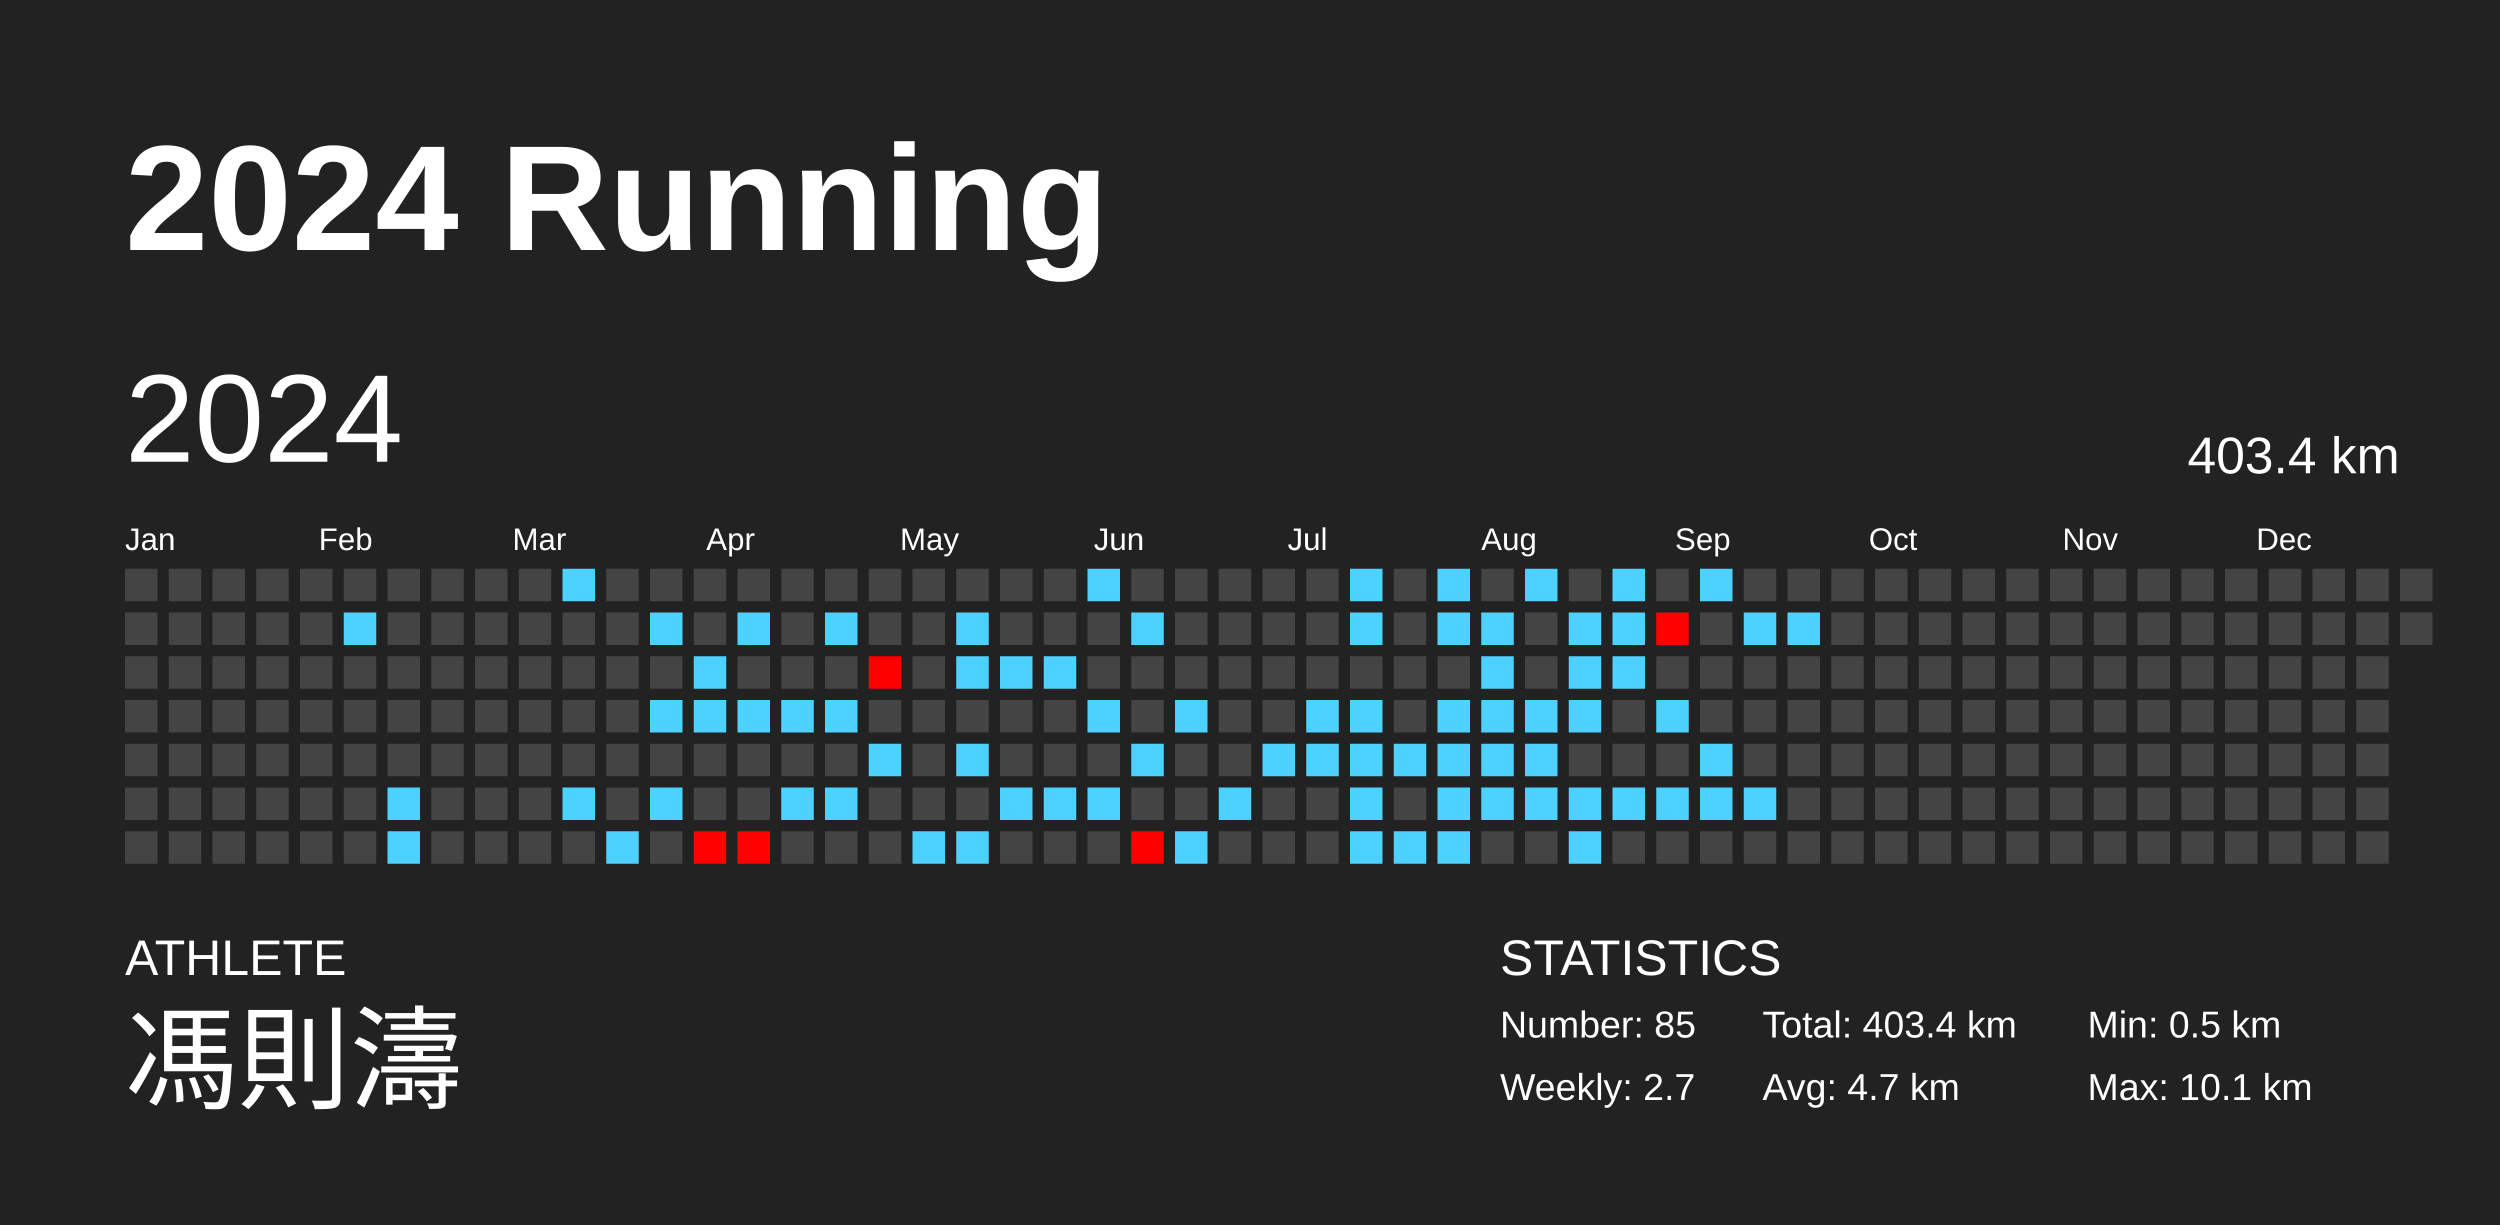
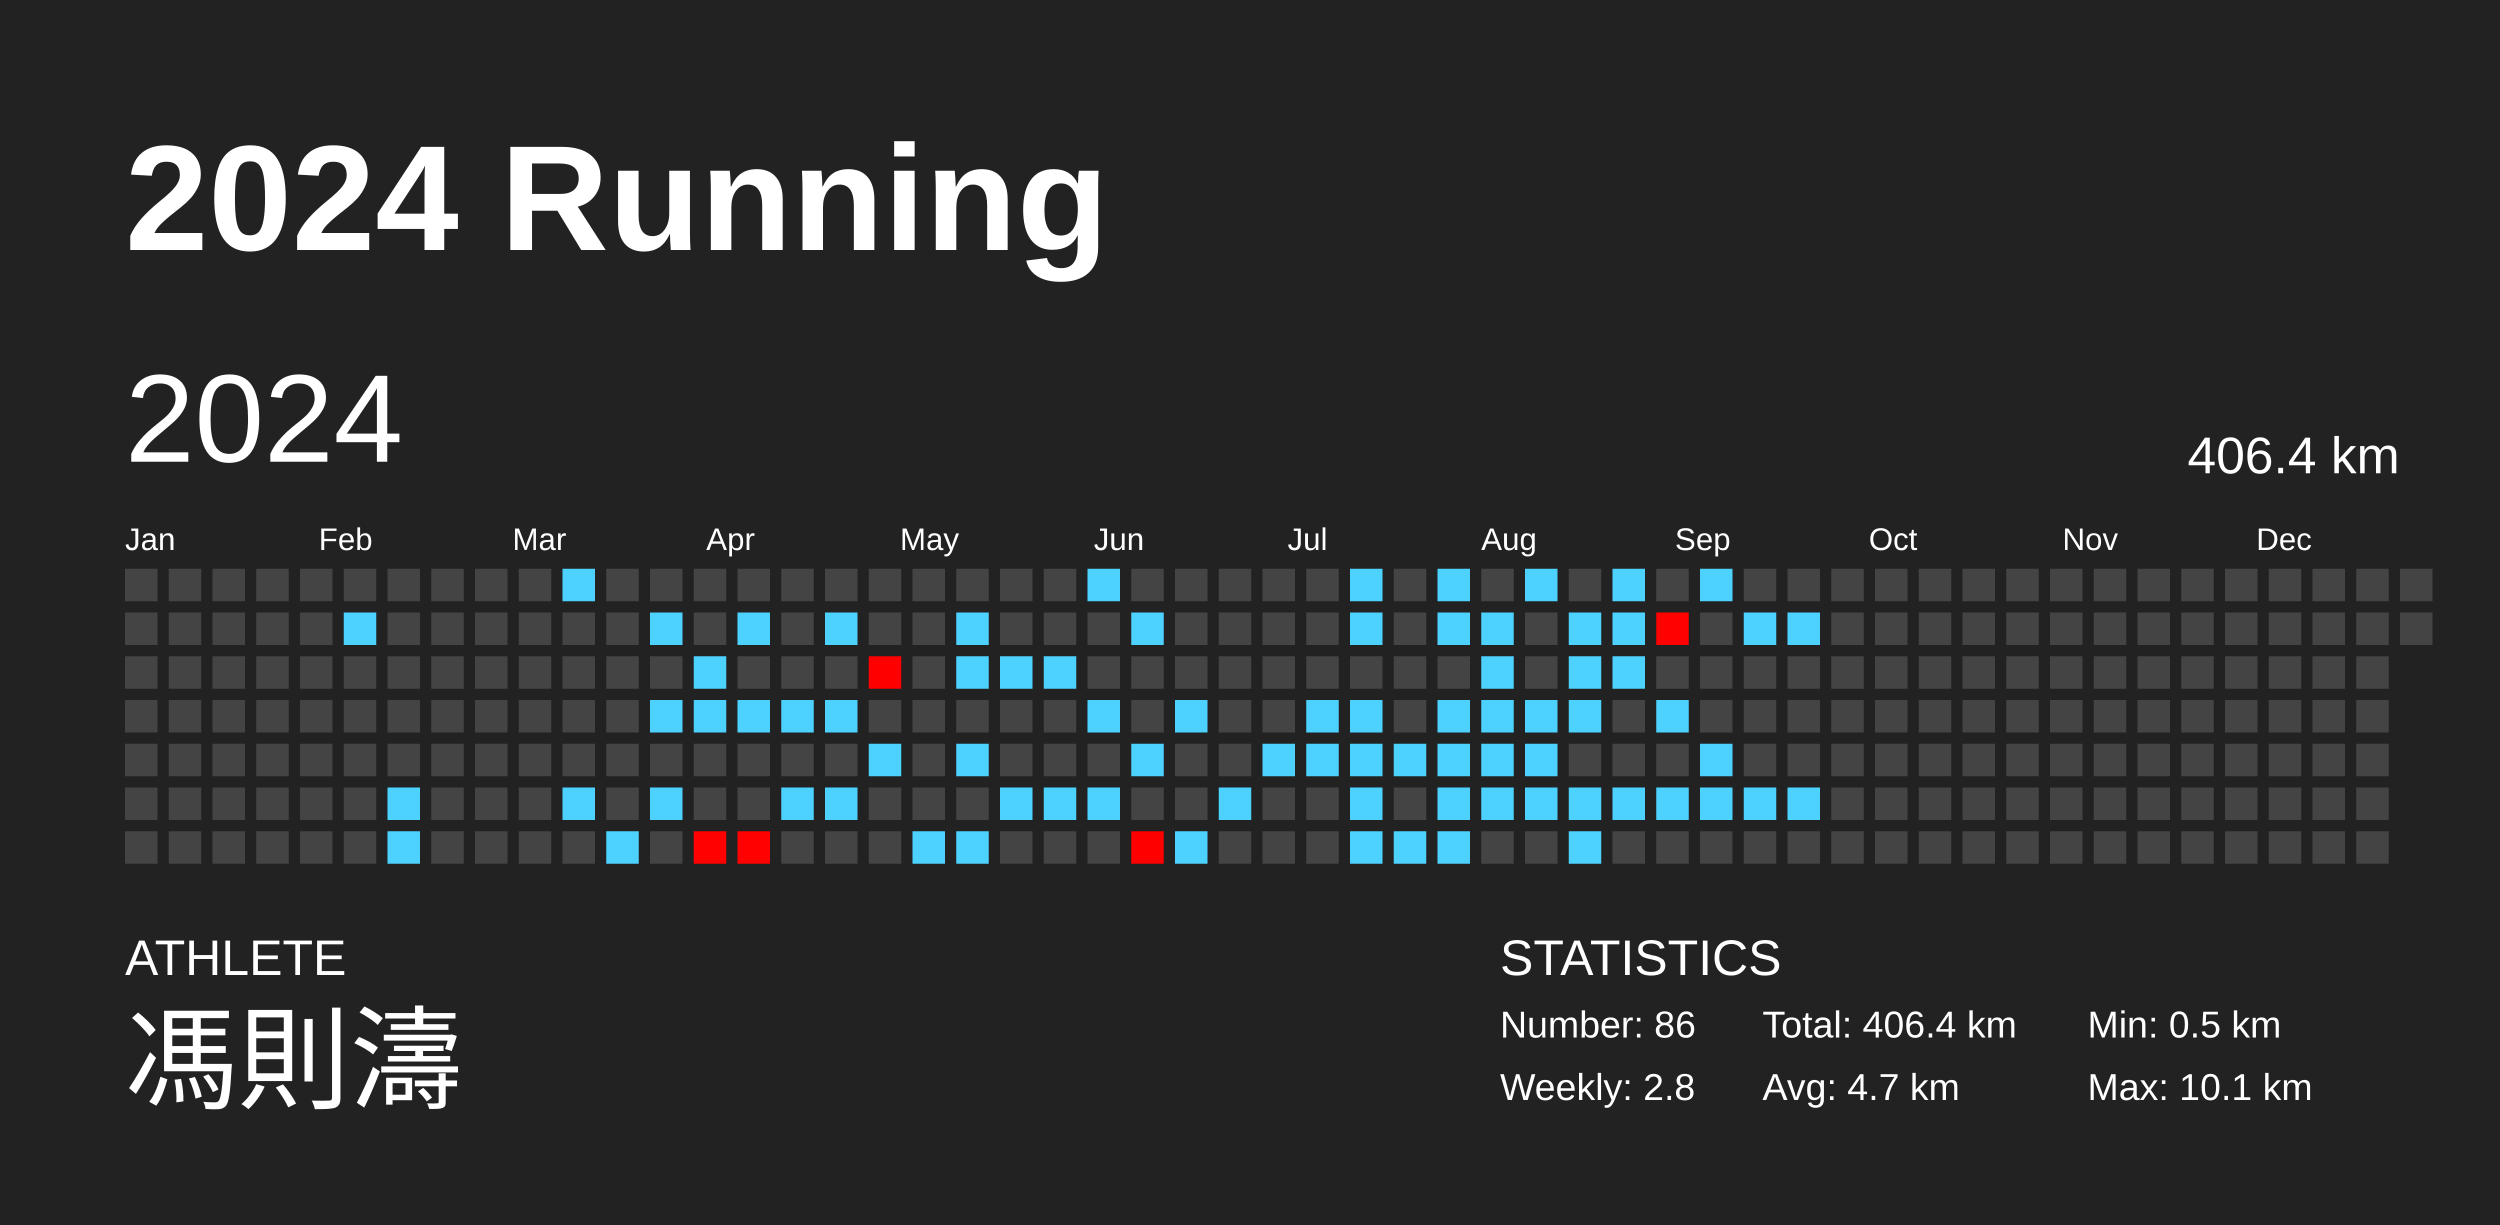
<svg xmlns="http://www.w3.org/2000/svg" baseProfile="full" height="98mm" version="1.1" viewBox="0,0,200,98" width="200mm">
  <defs />
  <rect fill="#222222" height="98" width="200" x="0" y="0" />
  <text fill="#FFFFFF" style="font-size:12px; font-family:Arial; font-weight:bold;" x="10" y="20">2024 Running</text>
  <text fill="#FFFFFF" style="font-size:4px; font-family:Arial" x="10" y="78">ATHLETE</text>
  <text fill="#FFFFFF" style="font-size:9px; font-family:Arial" x="10" y="88">馮則濤</text>
  <text fill="#FFFFFF" style="font-size:4px; font-family:Arial" x="120" y="78">STATISTICS</text>
-   <text fill="#FFFFFF" style="font-size:3px; font-family:Arial" x="120" y="83">Number: 85</text>
-   <text fill="#FFFFFF" style="font-size:3px; font-family:Arial" x="120" y="88">Weekly: 2.7</text>
-   <text fill="#FFFFFF" style="font-size:3px; font-family:Arial" x="141" y="83">Total: 403.4 km</text>
+   <text fill="#FFFFFF" style="font-size:3px; font-family:Arial" x="120" y="83">Number: 86</text>
+   <text fill="#FFFFFF" style="font-size:3px; font-family:Arial" x="120" y="88">Weekly: 2.8</text>
+   <text fill="#FFFFFF" style="font-size:3px; font-family:Arial" x="141" y="83">Total: 406.4 km</text>
  <text fill="#FFFFFF" style="font-size:3px; font-family:Arial" x="141" y="88">Avg: 4.7 km</text>
  <text fill="#FFFFFF" style="font-size:3px; font-family:Arial" x="167" y="83">Min: 0.5 km</text>
  <text fill="#FFFFFF" style="font-size:3px; font-family:Arial" x="167" y="88">Max: 10.1 km</text>
  <text dominant-baseline="hanging" fill="#FFFFFF" style="font-size:10.0px; font-family:Arial;" x="10" y="30">2024</text>
-   <text dominant-baseline="hanging" fill="#FFFFFF" style="font-size:4.125px; font-family:Arial;" x="175" y="35">403.4 km</text>
+   <text dominant-baseline="hanging" fill="#FFFFFF" style="font-size:4.125px; font-family:Arial;" x="175" y="35">406.4 km</text>
  <text fill="#FFFFFF" style="font-size:2.5px; font-family:Arial" x="10.0" y="44">Jan</text>
  <text fill="#FFFFFF" style="font-size:2.5px; font-family:Arial" x="25.5" y="44">Feb</text>
  <text fill="#FFFFFF" style="font-size:2.5px; font-family:Arial" x="41.0" y="44">Mar</text>
  <text fill="#FFFFFF" style="font-size:2.5px; font-family:Arial" x="56.5" y="44">Apr</text>
  <text fill="#FFFFFF" style="font-size:2.5px; font-family:Arial" x="72.0" y="44">May</text>
  <text fill="#FFFFFF" style="font-size:2.5px; font-family:Arial" x="87.5" y="44">Jun</text>
  <text fill="#FFFFFF" style="font-size:2.5px; font-family:Arial" x="103.0" y="44">Jul</text>
  <text fill="#FFFFFF" style="font-size:2.5px; font-family:Arial" x="118.5" y="44">Aug</text>
  <text fill="#FFFFFF" style="font-size:2.5px; font-family:Arial" x="134.0" y="44">Sep</text>
  <text fill="#FFFFFF" style="font-size:2.5px; font-family:Arial" x="149.5" y="44">Oct</text>
  <text fill="#FFFFFF" style="font-size:2.5px; font-family:Arial" x="165.0" y="44">Nov</text>
  <text fill="#FFFFFF" style="font-size:2.5px; font-family:Arial" x="180.5" y="44">Dec</text>
  <rect fill="#444444" height="2.6" width="2.6" x="10.0" y="45.5" />
  <rect fill="#444444" height="2.6" width="2.6" x="10.0" y="49.0" />
  <rect fill="#444444" height="2.6" width="2.6" x="10.0" y="52.5" />
  <rect fill="#444444" height="2.6" width="2.6" x="10.0" y="56.0" />
  <rect fill="#444444" height="2.6" width="2.6" x="10.0" y="59.5" />
  <rect fill="#444444" height="2.6" width="2.6" x="10.0" y="63.0" />
  <rect fill="#444444" height="2.6" width="2.6" x="10.0" y="66.5" />
  <rect fill="#444444" height="2.6" width="2.6" x="13.5" y="45.5" />
  <rect fill="#444444" height="2.6" width="2.6" x="13.5" y="49.0" />
  <rect fill="#444444" height="2.6" width="2.6" x="13.5" y="52.5" />
  <rect fill="#444444" height="2.6" width="2.6" x="13.5" y="56.0" />
  <rect fill="#444444" height="2.6" width="2.6" x="13.5" y="59.5" />
  <rect fill="#444444" height="2.6" width="2.6" x="13.5" y="63.0" />
  <rect fill="#444444" height="2.6" width="2.6" x="13.5" y="66.5" />
  <rect fill="#444444" height="2.6" width="2.6" x="17.0" y="45.5" />
  <rect fill="#444444" height="2.6" width="2.6" x="17.0" y="49.0" />
  <rect fill="#444444" height="2.6" width="2.6" x="17.0" y="52.5" />
  <rect fill="#444444" height="2.6" width="2.6" x="17.0" y="56.0" />
  <rect fill="#444444" height="2.6" width="2.6" x="17.0" y="59.5" />
  <rect fill="#444444" height="2.6" width="2.6" x="17.0" y="63.0" />
  <rect fill="#444444" height="2.6" width="2.6" x="17.0" y="66.5" />
  <rect fill="#444444" height="2.6" width="2.6" x="20.5" y="45.5" />
  <rect fill="#444444" height="2.6" width="2.6" x="20.5" y="49.0" />
  <rect fill="#444444" height="2.6" width="2.6" x="20.5" y="52.5" />
  <rect fill="#444444" height="2.6" width="2.6" x="20.5" y="56.0" />
  <rect fill="#444444" height="2.6" width="2.6" x="20.5" y="59.5" />
  <rect fill="#444444" height="2.6" width="2.6" x="20.5" y="63.0" />
  <rect fill="#444444" height="2.6" width="2.6" x="20.5" y="66.5" />
  <rect fill="#444444" height="2.6" width="2.6" x="24.0" y="45.5" />
  <rect fill="#444444" height="2.6" width="2.6" x="24.0" y="49.0" />
  <rect fill="#444444" height="2.6" width="2.6" x="24.0" y="52.5" />
  <rect fill="#444444" height="2.6" width="2.6" x="24.0" y="56.0" />
  <rect fill="#444444" height="2.6" width="2.6" x="24.0" y="59.5" />
  <rect fill="#444444" height="2.6" width="2.6" x="24.0" y="63.0" />
  <rect fill="#444444" height="2.6" width="2.6" x="24.0" y="66.5" />
  <rect fill="#444444" height="2.6" width="2.6" x="27.5" y="45.5" />
  <rect fill="#4dd2ff" height="2.6" width="2.6" x="27.5" y="49.0" />
  <rect fill="#444444" height="2.6" width="2.6" x="27.5" y="52.5" />
  <rect fill="#444444" height="2.6" width="2.6" x="27.5" y="56.0" />
  <rect fill="#444444" height="2.6" width="2.6" x="27.5" y="59.5" />
  <rect fill="#444444" height="2.6" width="2.6" x="27.5" y="63.0" />
  <rect fill="#444444" height="2.6" width="2.6" x="27.5" y="66.5" />
  <rect fill="#444444" height="2.6" width="2.6" x="31.0" y="45.5" />
  <rect fill="#444444" height="2.6" width="2.6" x="31.0" y="49.0" />
  <rect fill="#444444" height="2.6" width="2.6" x="31.0" y="52.5" />
  <rect fill="#444444" height="2.6" width="2.6" x="31.0" y="56.0" />
  <rect fill="#444444" height="2.6" width="2.6" x="31.0" y="59.5" />
  <rect fill="#4dd2ff" height="2.6" width="2.6" x="31.0" y="63.0" />
  <rect fill="#4dd2ff" height="2.6" width="2.6" x="31.0" y="66.5" />
  <rect fill="#444444" height="2.6" width="2.6" x="34.5" y="45.5" />
  <rect fill="#444444" height="2.6" width="2.6" x="34.5" y="49.0" />
  <rect fill="#444444" height="2.6" width="2.6" x="34.5" y="52.5" />
  <rect fill="#444444" height="2.6" width="2.6" x="34.5" y="56.0" />
  <rect fill="#444444" height="2.6" width="2.6" x="34.5" y="59.5" />
  <rect fill="#444444" height="2.6" width="2.6" x="34.5" y="63.0" />
  <rect fill="#444444" height="2.6" width="2.6" x="34.5" y="66.5" />
  <rect fill="#444444" height="2.6" width="2.6" x="38.0" y="45.5" />
  <rect fill="#444444" height="2.6" width="2.6" x="38.0" y="49.0" />
  <rect fill="#444444" height="2.6" width="2.6" x="38.0" y="52.5" />
  <rect fill="#444444" height="2.6" width="2.6" x="38.0" y="56.0" />
  <rect fill="#444444" height="2.6" width="2.6" x="38.0" y="59.5" />
  <rect fill="#444444" height="2.6" width="2.6" x="38.0" y="63.0" />
  <rect fill="#444444" height="2.6" width="2.6" x="38.0" y="66.5" />
  <rect fill="#444444" height="2.6" width="2.6" x="41.5" y="45.5" />
  <rect fill="#444444" height="2.6" width="2.6" x="41.5" y="49.0" />
  <rect fill="#444444" height="2.6" width="2.6" x="41.5" y="52.5" />
  <rect fill="#444444" height="2.6" width="2.6" x="41.5" y="56.0" />
  <rect fill="#444444" height="2.6" width="2.6" x="41.5" y="59.5" />
  <rect fill="#444444" height="2.6" width="2.6" x="41.5" y="63.0" />
  <rect fill="#444444" height="2.6" width="2.6" x="41.5" y="66.5" />
  <rect fill="#4dd2ff" height="2.6" width="2.6" x="45.0" y="45.5" />
  <rect fill="#444444" height="2.6" width="2.6" x="45.0" y="49.0" />
  <rect fill="#444444" height="2.6" width="2.6" x="45.0" y="52.5" />
  <rect fill="#444444" height="2.6" width="2.6" x="45.0" y="56.0" />
  <rect fill="#444444" height="2.6" width="2.6" x="45.0" y="59.5" />
  <rect fill="#4dd2ff" height="2.6" width="2.6" x="45.0" y="63.0" />
  <rect fill="#444444" height="2.6" width="2.6" x="45.0" y="66.5" />
  <rect fill="#444444" height="2.6" width="2.6" x="48.5" y="45.5" />
  <rect fill="#444444" height="2.6" width="2.6" x="48.5" y="49.0" />
  <rect fill="#444444" height="2.6" width="2.6" x="48.5" y="52.5" />
  <rect fill="#444444" height="2.6" width="2.6" x="48.5" y="56.0" />
  <rect fill="#444444" height="2.6" width="2.6" x="48.5" y="59.5" />
  <rect fill="#444444" height="2.6" width="2.6" x="48.5" y="63.0" />
  <rect fill="#4dd2ff" height="2.6" width="2.6" x="48.5" y="66.5" />
  <rect fill="#444444" height="2.6" width="2.6" x="52.0" y="45.5" />
  <rect fill="#4dd2ff" height="2.6" width="2.6" x="52.0" y="49.0" />
  <rect fill="#444444" height="2.6" width="2.6" x="52.0" y="52.5" />
  <rect fill="#4dd2ff" height="2.6" width="2.6" x="52.0" y="56.0" />
  <rect fill="#444444" height="2.6" width="2.6" x="52.0" y="59.5" />
  <rect fill="#4dd2ff" height="2.6" width="2.6" x="52.0" y="63.0" />
  <rect fill="#444444" height="2.6" width="2.6" x="52.0" y="66.5" />
  <rect fill="#444444" height="2.6" width="2.6" x="55.5" y="45.5" />
  <rect fill="#444444" height="2.6" width="2.6" x="55.5" y="49.0" />
  <rect fill="#4dd2ff" height="2.6" width="2.6" x="55.5" y="52.5" />
  <rect fill="#4dd2ff" height="2.6" width="2.6" x="55.5" y="56.0" />
  <rect fill="#444444" height="2.6" width="2.6" x="55.5" y="59.5" />
  <rect fill="#444444" height="2.6" width="2.6" x="55.5" y="63.0" />
  <rect fill="#ff0100" height="2.6" width="2.6" x="55.5" y="66.5" />
  <rect fill="#444444" height="2.6" width="2.6" x="59.0" y="45.5" />
  <rect fill="#4dd2ff" height="2.6" width="2.6" x="59.0" y="49.0" />
  <rect fill="#444444" height="2.6" width="2.6" x="59.0" y="52.5" />
  <rect fill="#4dd2ff" height="2.6" width="2.6" x="59.0" y="56.0" />
  <rect fill="#444444" height="2.6" width="2.6" x="59.0" y="59.5" />
  <rect fill="#444444" height="2.6" width="2.6" x="59.0" y="63.0" />
  <rect fill="#ff0100" height="2.6" width="2.6" x="59.0" y="66.5" />
  <rect fill="#444444" height="2.6" width="2.6" x="62.5" y="45.5" />
  <rect fill="#444444" height="2.6" width="2.6" x="62.5" y="49.0" />
  <rect fill="#444444" height="2.6" width="2.6" x="62.5" y="52.5" />
  <rect fill="#4dd2ff" height="2.6" width="2.6" x="62.5" y="56.0" />
  <rect fill="#444444" height="2.6" width="2.6" x="62.5" y="59.5" />
  <rect fill="#4dd2ff" height="2.6" width="2.6" x="62.5" y="63.0" />
  <rect fill="#444444" height="2.6" width="2.6" x="62.5" y="66.5" />
  <rect fill="#444444" height="2.6" width="2.6" x="66.0" y="45.5" />
  <rect fill="#4dd2ff" height="2.6" width="2.6" x="66.0" y="49.0" />
  <rect fill="#444444" height="2.6" width="2.6" x="66.0" y="52.5" />
  <rect fill="#4dd2ff" height="2.6" width="2.6" x="66.0" y="56.0" />
  <rect fill="#444444" height="2.6" width="2.6" x="66.0" y="59.5" />
  <rect fill="#4dd2ff" height="2.6" width="2.6" x="66.0" y="63.0" />
  <rect fill="#444444" height="2.6" width="2.6" x="66.0" y="66.5" />
  <rect fill="#444444" height="2.6" width="2.6" x="69.5" y="45.5" />
  <rect fill="#444444" height="2.6" width="2.6" x="69.5" y="49.0" />
  <rect fill="#ff0000" height="2.6" width="2.6" x="69.5" y="52.5" />
  <rect fill="#444444" height="2.6" width="2.6" x="69.5" y="56.0" />
  <rect fill="#4dd2ff" height="2.6" width="2.6" x="69.5" y="59.5" />
  <rect fill="#444444" height="2.6" width="2.6" x="69.5" y="63.0" />
  <rect fill="#444444" height="2.6" width="2.6" x="69.5" y="66.5" />
  <rect fill="#444444" height="2.6" width="2.6" x="73.0" y="45.5" />
  <rect fill="#444444" height="2.6" width="2.6" x="73.0" y="49.0" />
  <rect fill="#444444" height="2.6" width="2.6" x="73.0" y="52.5" />
  <rect fill="#444444" height="2.6" width="2.6" x="73.0" y="56.0" />
  <rect fill="#444444" height="2.6" width="2.6" x="73.0" y="59.5" />
  <rect fill="#444444" height="2.6" width="2.6" x="73.0" y="63.0" />
  <rect fill="#4dd2ff" height="2.6" width="2.6" x="73.0" y="66.5" />
  <rect fill="#444444" height="2.6" width="2.6" x="76.5" y="45.5" />
  <rect fill="#4dd2ff" height="2.6" width="2.6" x="76.5" y="49.0" />
  <rect fill="#4dd2ff" height="2.6" width="2.6" x="76.5" y="52.5" />
  <rect fill="#444444" height="2.6" width="2.6" x="76.5" y="56.0" />
  <rect fill="#4dd2ff" height="2.6" width="2.6" x="76.5" y="59.5" />
  <rect fill="#444444" height="2.6" width="2.6" x="76.5" y="63.0" />
  <rect fill="#4dd2ff" height="2.6" width="2.6" x="76.5" y="66.5" />
  <rect fill="#444444" height="2.6" width="2.6" x="80.0" y="45.5" />
  <rect fill="#444444" height="2.6" width="2.6" x="80.0" y="49.0" />
  <rect fill="#4dd2ff" height="2.6" width="2.6" x="80.0" y="52.5" />
  <rect fill="#444444" height="2.6" width="2.6" x="80.0" y="56.0" />
  <rect fill="#444444" height="2.6" width="2.6" x="80.0" y="59.5" />
  <rect fill="#4dd2ff" height="2.6" width="2.6" x="80.0" y="63.0" />
  <rect fill="#444444" height="2.6" width="2.6" x="80.0" y="66.5" />
  <rect fill="#444444" height="2.6" width="2.6" x="83.5" y="45.5" />
  <rect fill="#444444" height="2.6" width="2.6" x="83.5" y="49.0" />
  <rect fill="#4dd2ff" height="2.6" width="2.6" x="83.5" y="52.5" />
  <rect fill="#444444" height="2.6" width="2.6" x="83.5" y="56.0" />
  <rect fill="#444444" height="2.6" width="2.6" x="83.5" y="59.5" />
  <rect fill="#4dd2ff" height="2.6" width="2.6" x="83.5" y="63.0" />
  <rect fill="#444444" height="2.6" width="2.6" x="83.5" y="66.5" />
  <rect fill="#4dd2ff" height="2.6" width="2.6" x="87.0" y="45.5" />
  <rect fill="#444444" height="2.6" width="2.6" x="87.0" y="49.0" />
  <rect fill="#444444" height="2.6" width="2.6" x="87.0" y="52.5" />
  <rect fill="#4dd2ff" height="2.6" width="2.6" x="87.0" y="56.0" />
  <rect fill="#444444" height="2.6" width="2.6" x="87.0" y="59.5" />
  <rect fill="#4dd2ff" height="2.6" width="2.6" x="87.0" y="63.0" />
  <rect fill="#444444" height="2.6" width="2.6" x="87.0" y="66.5" />
  <rect fill="#444444" height="2.6" width="2.6" x="90.5" y="45.5" />
  <rect fill="#4dd2ff" height="2.6" width="2.6" x="90.5" y="49.0" />
  <rect fill="#444444" height="2.6" width="2.6" x="90.5" y="52.5" />
  <rect fill="#444444" height="2.6" width="2.6" x="90.5" y="56.0" />
  <rect fill="#4dd2ff" height="2.6" width="2.6" x="90.5" y="59.5" />
  <rect fill="#444444" height="2.6" width="2.6" x="90.5" y="63.0" />
  <rect fill="#ff0000" height="2.6" width="2.6" x="90.5" y="66.5" />
  <rect fill="#444444" height="2.6" width="2.6" x="94.0" y="45.5" />
  <rect fill="#444444" height="2.6" width="2.6" x="94.0" y="49.0" />
  <rect fill="#444444" height="2.6" width="2.6" x="94.0" y="52.5" />
  <rect fill="#4dd2ff" height="2.6" width="2.6" x="94.0" y="56.0" />
  <rect fill="#444444" height="2.6" width="2.6" x="94.0" y="59.5" />
  <rect fill="#444444" height="2.6" width="2.6" x="94.0" y="63.0" />
  <rect fill="#4dd2ff" height="2.6" width="2.6" x="94.0" y="66.5" />
  <rect fill="#444444" height="2.6" width="2.6" x="97.5" y="45.5" />
  <rect fill="#444444" height="2.6" width="2.6" x="97.5" y="49.0" />
  <rect fill="#444444" height="2.6" width="2.6" x="97.5" y="52.5" />
  <rect fill="#444444" height="2.6" width="2.6" x="97.5" y="56.0" />
  <rect fill="#444444" height="2.6" width="2.6" x="97.5" y="59.5" />
  <rect fill="#4dd2ff" height="2.6" width="2.6" x="97.5" y="63.0" />
  <rect fill="#444444" height="2.6" width="2.6" x="97.5" y="66.5" />
  <rect fill="#444444" height="2.6" width="2.6" x="101.0" y="45.5" />
  <rect fill="#444444" height="2.6" width="2.6" x="101.0" y="49.0" />
  <rect fill="#444444" height="2.6" width="2.6" x="101.0" y="52.5" />
  <rect fill="#444444" height="2.6" width="2.6" x="101.0" y="56.0" />
  <rect fill="#4dd2ff" height="2.6" width="2.6" x="101.0" y="59.5" />
  <rect fill="#444444" height="2.6" width="2.6" x="101.0" y="63.0" />
  <rect fill="#444444" height="2.6" width="2.6" x="101.0" y="66.5" />
  <rect fill="#444444" height="2.6" width="2.6" x="104.5" y="45.5" />
  <rect fill="#444444" height="2.6" width="2.6" x="104.5" y="49.0" />
  <rect fill="#444444" height="2.6" width="2.6" x="104.5" y="52.5" />
  <rect fill="#4dd2ff" height="2.6" width="2.6" x="104.5" y="56.0" />
  <rect fill="#4dd2ff" height="2.6" width="2.6" x="104.5" y="59.5" />
  <rect fill="#444444" height="2.6" width="2.6" x="104.5" y="63.0" />
  <rect fill="#444444" height="2.6" width="2.6" x="104.5" y="66.5" />
  <rect fill="#4dd2ff" height="2.6" width="2.6" x="108.0" y="45.5" />
  <rect fill="#4dd2ff" height="2.6" width="2.6" x="108.0" y="49.0" />
  <rect fill="#444444" height="2.6" width="2.6" x="108.0" y="52.5" />
  <rect fill="#4dd2ff" height="2.6" width="2.6" x="108.0" y="56.0" />
  <rect fill="#4dd2ff" height="2.6" width="2.6" x="108.0" y="59.5" />
  <rect fill="#4dd2ff" height="2.6" width="2.6" x="108.0" y="63.0" />
  <rect fill="#4dd2ff" height="2.6" width="2.6" x="108.0" y="66.5" />
  <rect fill="#444444" height="2.6" width="2.6" x="111.5" y="45.5" />
  <rect fill="#444444" height="2.6" width="2.6" x="111.5" y="49.0" />
  <rect fill="#444444" height="2.6" width="2.6" x="111.5" y="52.5" />
  <rect fill="#444444" height="2.6" width="2.6" x="111.5" y="56.0" />
  <rect fill="#4dd2ff" height="2.6" width="2.6" x="111.5" y="59.5" />
  <rect fill="#444444" height="2.6" width="2.6" x="111.5" y="63.0" />
  <rect fill="#4dd2ff" height="2.6" width="2.6" x="111.5" y="66.5" />
  <rect fill="#4dd2ff" height="2.6" width="2.6" x="115.0" y="45.5" />
  <rect fill="#4dd2ff" height="2.6" width="2.6" x="115.0" y="49.0" />
  <rect fill="#444444" height="2.6" width="2.6" x="115.0" y="52.5" />
  <rect fill="#4dd2ff" height="2.6" width="2.6" x="115.0" y="56.0" />
  <rect fill="#4dd2ff" height="2.6" width="2.6" x="115.0" y="59.5" />
  <rect fill="#4dd2ff" height="2.6" width="2.6" x="115.0" y="63.0" />
  <rect fill="#4dd2ff" height="2.6" width="2.6" x="115.0" y="66.5" />
  <rect fill="#444444" height="2.6" width="2.6" x="118.5" y="45.5" />
  <rect fill="#4dd2ff" height="2.6" width="2.6" x="118.5" y="49.0" />
  <rect fill="#4dd2ff" height="2.6" width="2.6" x="118.5" y="52.5" />
  <rect fill="#4dd2ff" height="2.6" width="2.6" x="118.5" y="56.0" />
  <rect fill="#4dd2ff" height="2.6" width="2.6" x="118.5" y="59.5" />
  <rect fill="#4dd2ff" height="2.6" width="2.6" x="118.5" y="63.0" />
  <rect fill="#444444" height="2.6" width="2.6" x="118.5" y="66.5" />
  <rect fill="#4dd2ff" height="2.6" width="2.6" x="122.0" y="45.5" />
  <rect fill="#444444" height="2.6" width="2.6" x="122.0" y="49.0" />
  <rect fill="#444444" height="2.6" width="2.6" x="122.0" y="52.5" />
  <rect fill="#4dd2ff" height="2.6" width="2.6" x="122.0" y="56.0" />
  <rect fill="#4dd2ff" height="2.6" width="2.6" x="122.0" y="59.5" />
  <rect fill="#4dd2ff" height="2.6" width="2.6" x="122.0" y="63.0" />
  <rect fill="#444444" height="2.6" width="2.6" x="122.0" y="66.5" />
  <rect fill="#444444" height="2.6" width="2.6" x="125.5" y="45.5" />
  <rect fill="#4dd2ff" height="2.6" width="2.6" x="125.5" y="49.0" />
  <rect fill="#4dd2ff" height="2.6" width="2.6" x="125.5" y="52.5" />
  <rect fill="#4dd2ff" height="2.6" width="2.6" x="125.5" y="56.0" />
  <rect fill="#444444" height="2.6" width="2.6" x="125.5" y="59.5" />
  <rect fill="#4dd2ff" height="2.6" width="2.6" x="125.5" y="63.0" />
  <rect fill="#4dd2ff" height="2.6" width="2.6" x="125.5" y="66.5" />
  <rect fill="#4dd2ff" height="2.6" width="2.6" x="129.0" y="45.5" />
  <rect fill="#4dd2ff" height="2.6" width="2.6" x="129.0" y="49.0" />
  <rect fill="#4dd2ff" height="2.6" width="2.6" x="129.0" y="52.5" />
  <rect fill="#444444" height="2.6" width="2.6" x="129.0" y="56.0" />
  <rect fill="#444444" height="2.6" width="2.6" x="129.0" y="59.5" />
  <rect fill="#4dd2ff" height="2.6" width="2.6" x="129.0" y="63.0" />
  <rect fill="#444444" height="2.6" width="2.6" x="129.0" y="66.5" />
  <rect fill="#444444" height="2.6" width="2.6" x="132.5" y="45.5" />
  <rect fill="#ff0100" height="2.6" width="2.6" x="132.5" y="49.0" />
  <rect fill="#444444" height="2.6" width="2.6" x="132.5" y="52.5" />
  <rect fill="#4dd2ff" height="2.6" width="2.6" x="132.5" y="56.0" />
  <rect fill="#444444" height="2.6" width="2.6" x="132.5" y="59.5" />
  <rect fill="#4dd2ff" height="2.6" width="2.6" x="132.5" y="63.0" />
  <rect fill="#444444" height="2.6" width="2.6" x="132.5" y="66.5" />
  <rect fill="#4dd2ff" height="2.6" width="2.6" x="136.0" y="45.5" />
  <rect fill="#444444" height="2.6" width="2.6" x="136.0" y="49.0" />
  <rect fill="#444444" height="2.6" width="2.6" x="136.0" y="52.5" />
  <rect fill="#444444" height="2.6" width="2.6" x="136.0" y="56.0" />
  <rect fill="#4dd2ff" height="2.6" width="2.6" x="136.0" y="59.5" />
  <rect fill="#4dd2ff" height="2.6" width="2.6" x="136.0" y="63.0" />
  <rect fill="#444444" height="2.6" width="2.6" x="136.0" y="66.5" />
  <rect fill="#444444" height="2.6" width="2.6" x="139.5" y="45.5" />
  <rect fill="#4dd2ff" height="2.6" width="2.6" x="139.5" y="49.0" />
  <rect fill="#444444" height="2.6" width="2.6" x="139.5" y="52.5" />
  <rect fill="#444444" height="2.6" width="2.6" x="139.5" y="56.0" />
  <rect fill="#444444" height="2.6" width="2.6" x="139.5" y="59.5" />
  <rect fill="#4dd2ff" height="2.6" width="2.6" x="139.5" y="63.0" />
  <rect fill="#444444" height="2.6" width="2.6" x="139.5" y="66.5" />
  <rect fill="#444444" height="2.6" width="2.6" x="143.0" y="45.5" />
  <rect fill="#4dd2ff" height="2.6" width="2.6" x="143.0" y="49.0" />
  <rect fill="#444444" height="2.6" width="2.6" x="143.0" y="52.5" />
  <rect fill="#444444" height="2.6" width="2.6" x="143.0" y="56.0" />
  <rect fill="#444444" height="2.6" width="2.6" x="143.0" y="59.5" />
-   <rect fill="#444444" height="2.6" width="2.6" x="143.0" y="63.0" />
+   <rect fill="#4dd2ff" height="2.6" width="2.6" x="143.0" y="63.0" />
  <rect fill="#444444" height="2.6" width="2.6" x="143.0" y="66.5" />
  <rect fill="#444444" height="2.6" width="2.6" x="146.5" y="45.5" />
  <rect fill="#444444" height="2.6" width="2.6" x="146.5" y="49.0" />
  <rect fill="#444444" height="2.6" width="2.6" x="146.5" y="52.5" />
  <rect fill="#444444" height="2.6" width="2.6" x="146.5" y="56.0" />
  <rect fill="#444444" height="2.6" width="2.6" x="146.5" y="59.5" />
  <rect fill="#444444" height="2.6" width="2.6" x="146.5" y="63.0" />
  <rect fill="#444444" height="2.6" width="2.6" x="146.5" y="66.5" />
  <rect fill="#444444" height="2.6" width="2.6" x="150.0" y="45.5" />
  <rect fill="#444444" height="2.6" width="2.6" x="150.0" y="49.0" />
  <rect fill="#444444" height="2.6" width="2.6" x="150.0" y="52.5" />
  <rect fill="#444444" height="2.6" width="2.6" x="150.0" y="56.0" />
  <rect fill="#444444" height="2.6" width="2.6" x="150.0" y="59.5" />
  <rect fill="#444444" height="2.6" width="2.6" x="150.0" y="63.0" />
  <rect fill="#444444" height="2.6" width="2.6" x="150.0" y="66.5" />
  <rect fill="#444444" height="2.6" width="2.6" x="153.5" y="45.5" />
  <rect fill="#444444" height="2.6" width="2.6" x="153.5" y="49.0" />
  <rect fill="#444444" height="2.6" width="2.6" x="153.5" y="52.5" />
  <rect fill="#444444" height="2.6" width="2.6" x="153.5" y="56.0" />
  <rect fill="#444444" height="2.6" width="2.6" x="153.5" y="59.5" />
  <rect fill="#444444" height="2.6" width="2.6" x="153.5" y="63.0" />
  <rect fill="#444444" height="2.6" width="2.6" x="153.5" y="66.5" />
  <rect fill="#444444" height="2.6" width="2.6" x="157.0" y="45.5" />
  <rect fill="#444444" height="2.6" width="2.6" x="157.0" y="49.0" />
  <rect fill="#444444" height="2.6" width="2.6" x="157.0" y="52.5" />
  <rect fill="#444444" height="2.6" width="2.6" x="157.0" y="56.0" />
  <rect fill="#444444" height="2.6" width="2.6" x="157.0" y="59.5" />
  <rect fill="#444444" height="2.6" width="2.6" x="157.0" y="63.0" />
  <rect fill="#444444" height="2.6" width="2.6" x="157.0" y="66.5" />
  <rect fill="#444444" height="2.6" width="2.6" x="160.5" y="45.5" />
  <rect fill="#444444" height="2.6" width="2.6" x="160.5" y="49.0" />
  <rect fill="#444444" height="2.6" width="2.6" x="160.5" y="52.5" />
  <rect fill="#444444" height="2.6" width="2.6" x="160.5" y="56.0" />
  <rect fill="#444444" height="2.6" width="2.6" x="160.5" y="59.5" />
  <rect fill="#444444" height="2.6" width="2.6" x="160.5" y="63.0" />
  <rect fill="#444444" height="2.6" width="2.6" x="160.5" y="66.5" />
  <rect fill="#444444" height="2.6" width="2.6" x="164.0" y="45.5" />
  <rect fill="#444444" height="2.6" width="2.6" x="164.0" y="49.0" />
  <rect fill="#444444" height="2.6" width="2.6" x="164.0" y="52.5" />
  <rect fill="#444444" height="2.6" width="2.6" x="164.0" y="56.0" />
  <rect fill="#444444" height="2.6" width="2.6" x="164.0" y="59.5" />
  <rect fill="#444444" height="2.6" width="2.6" x="164.0" y="63.0" />
  <rect fill="#444444" height="2.6" width="2.6" x="164.0" y="66.5" />
  <rect fill="#444444" height="2.6" width="2.6" x="167.5" y="45.5" />
  <rect fill="#444444" height="2.6" width="2.6" x="167.5" y="49.0" />
  <rect fill="#444444" height="2.6" width="2.6" x="167.5" y="52.5" />
  <rect fill="#444444" height="2.6" width="2.6" x="167.5" y="56.0" />
  <rect fill="#444444" height="2.6" width="2.6" x="167.5" y="59.5" />
  <rect fill="#444444" height="2.6" width="2.6" x="167.5" y="63.0" />
  <rect fill="#444444" height="2.6" width="2.6" x="167.5" y="66.5" />
  <rect fill="#444444" height="2.6" width="2.6" x="171.0" y="45.5" />
  <rect fill="#444444" height="2.6" width="2.6" x="171.0" y="49.0" />
  <rect fill="#444444" height="2.6" width="2.6" x="171.0" y="52.5" />
  <rect fill="#444444" height="2.6" width="2.6" x="171.0" y="56.0" />
  <rect fill="#444444" height="2.6" width="2.6" x="171.0" y="59.5" />
  <rect fill="#444444" height="2.6" width="2.6" x="171.0" y="63.0" />
  <rect fill="#444444" height="2.6" width="2.6" x="171.0" y="66.5" />
  <rect fill="#444444" height="2.6" width="2.6" x="174.5" y="45.5" />
  <rect fill="#444444" height="2.6" width="2.6" x="174.5" y="49.0" />
  <rect fill="#444444" height="2.6" width="2.6" x="174.5" y="52.5" />
  <rect fill="#444444" height="2.6" width="2.6" x="174.5" y="56.0" />
  <rect fill="#444444" height="2.6" width="2.6" x="174.5" y="59.5" />
  <rect fill="#444444" height="2.6" width="2.6" x="174.5" y="63.0" />
  <rect fill="#444444" height="2.6" width="2.6" x="174.5" y="66.5" />
  <rect fill="#444444" height="2.6" width="2.6" x="178.0" y="45.5" />
  <rect fill="#444444" height="2.6" width="2.6" x="178.0" y="49.0" />
  <rect fill="#444444" height="2.6" width="2.6" x="178.0" y="52.5" />
  <rect fill="#444444" height="2.6" width="2.6" x="178.0" y="56.0" />
  <rect fill="#444444" height="2.6" width="2.6" x="178.0" y="59.5" />
  <rect fill="#444444" height="2.6" width="2.6" x="178.0" y="63.0" />
  <rect fill="#444444" height="2.6" width="2.6" x="178.0" y="66.5" />
  <rect fill="#444444" height="2.6" width="2.6" x="181.5" y="45.5" />
  <rect fill="#444444" height="2.6" width="2.6" x="181.5" y="49.0" />
  <rect fill="#444444" height="2.6" width="2.6" x="181.5" y="52.5" />
  <rect fill="#444444" height="2.6" width="2.6" x="181.5" y="56.0" />
  <rect fill="#444444" height="2.6" width="2.6" x="181.5" y="59.5" />
  <rect fill="#444444" height="2.6" width="2.6" x="181.5" y="63.0" />
  <rect fill="#444444" height="2.6" width="2.6" x="181.5" y="66.5" />
  <rect fill="#444444" height="2.6" width="2.6" x="185.0" y="45.5" />
  <rect fill="#444444" height="2.6" width="2.6" x="185.0" y="49.0" />
  <rect fill="#444444" height="2.6" width="2.6" x="185.0" y="52.5" />
  <rect fill="#444444" height="2.6" width="2.6" x="185.0" y="56.0" />
  <rect fill="#444444" height="2.6" width="2.6" x="185.0" y="59.5" />
  <rect fill="#444444" height="2.6" width="2.6" x="185.0" y="63.0" />
  <rect fill="#444444" height="2.6" width="2.6" x="185.0" y="66.5" />
  <rect fill="#444444" height="2.6" width="2.6" x="188.5" y="45.5" />
  <rect fill="#444444" height="2.6" width="2.6" x="188.5" y="49.0" />
  <rect fill="#444444" height="2.6" width="2.6" x="188.5" y="52.5" />
  <rect fill="#444444" height="2.6" width="2.6" x="188.5" y="56.0" />
  <rect fill="#444444" height="2.6" width="2.6" x="188.5" y="59.5" />
  <rect fill="#444444" height="2.6" width="2.6" x="188.5" y="63.0" />
  <rect fill="#444444" height="2.6" width="2.6" x="188.5" y="66.5" />
  <rect fill="#444444" height="2.6" width="2.6" x="192.0" y="45.5" />
  <rect fill="#444444" height="2.6" width="2.6" x="192.0" y="49.0" />
</svg>
